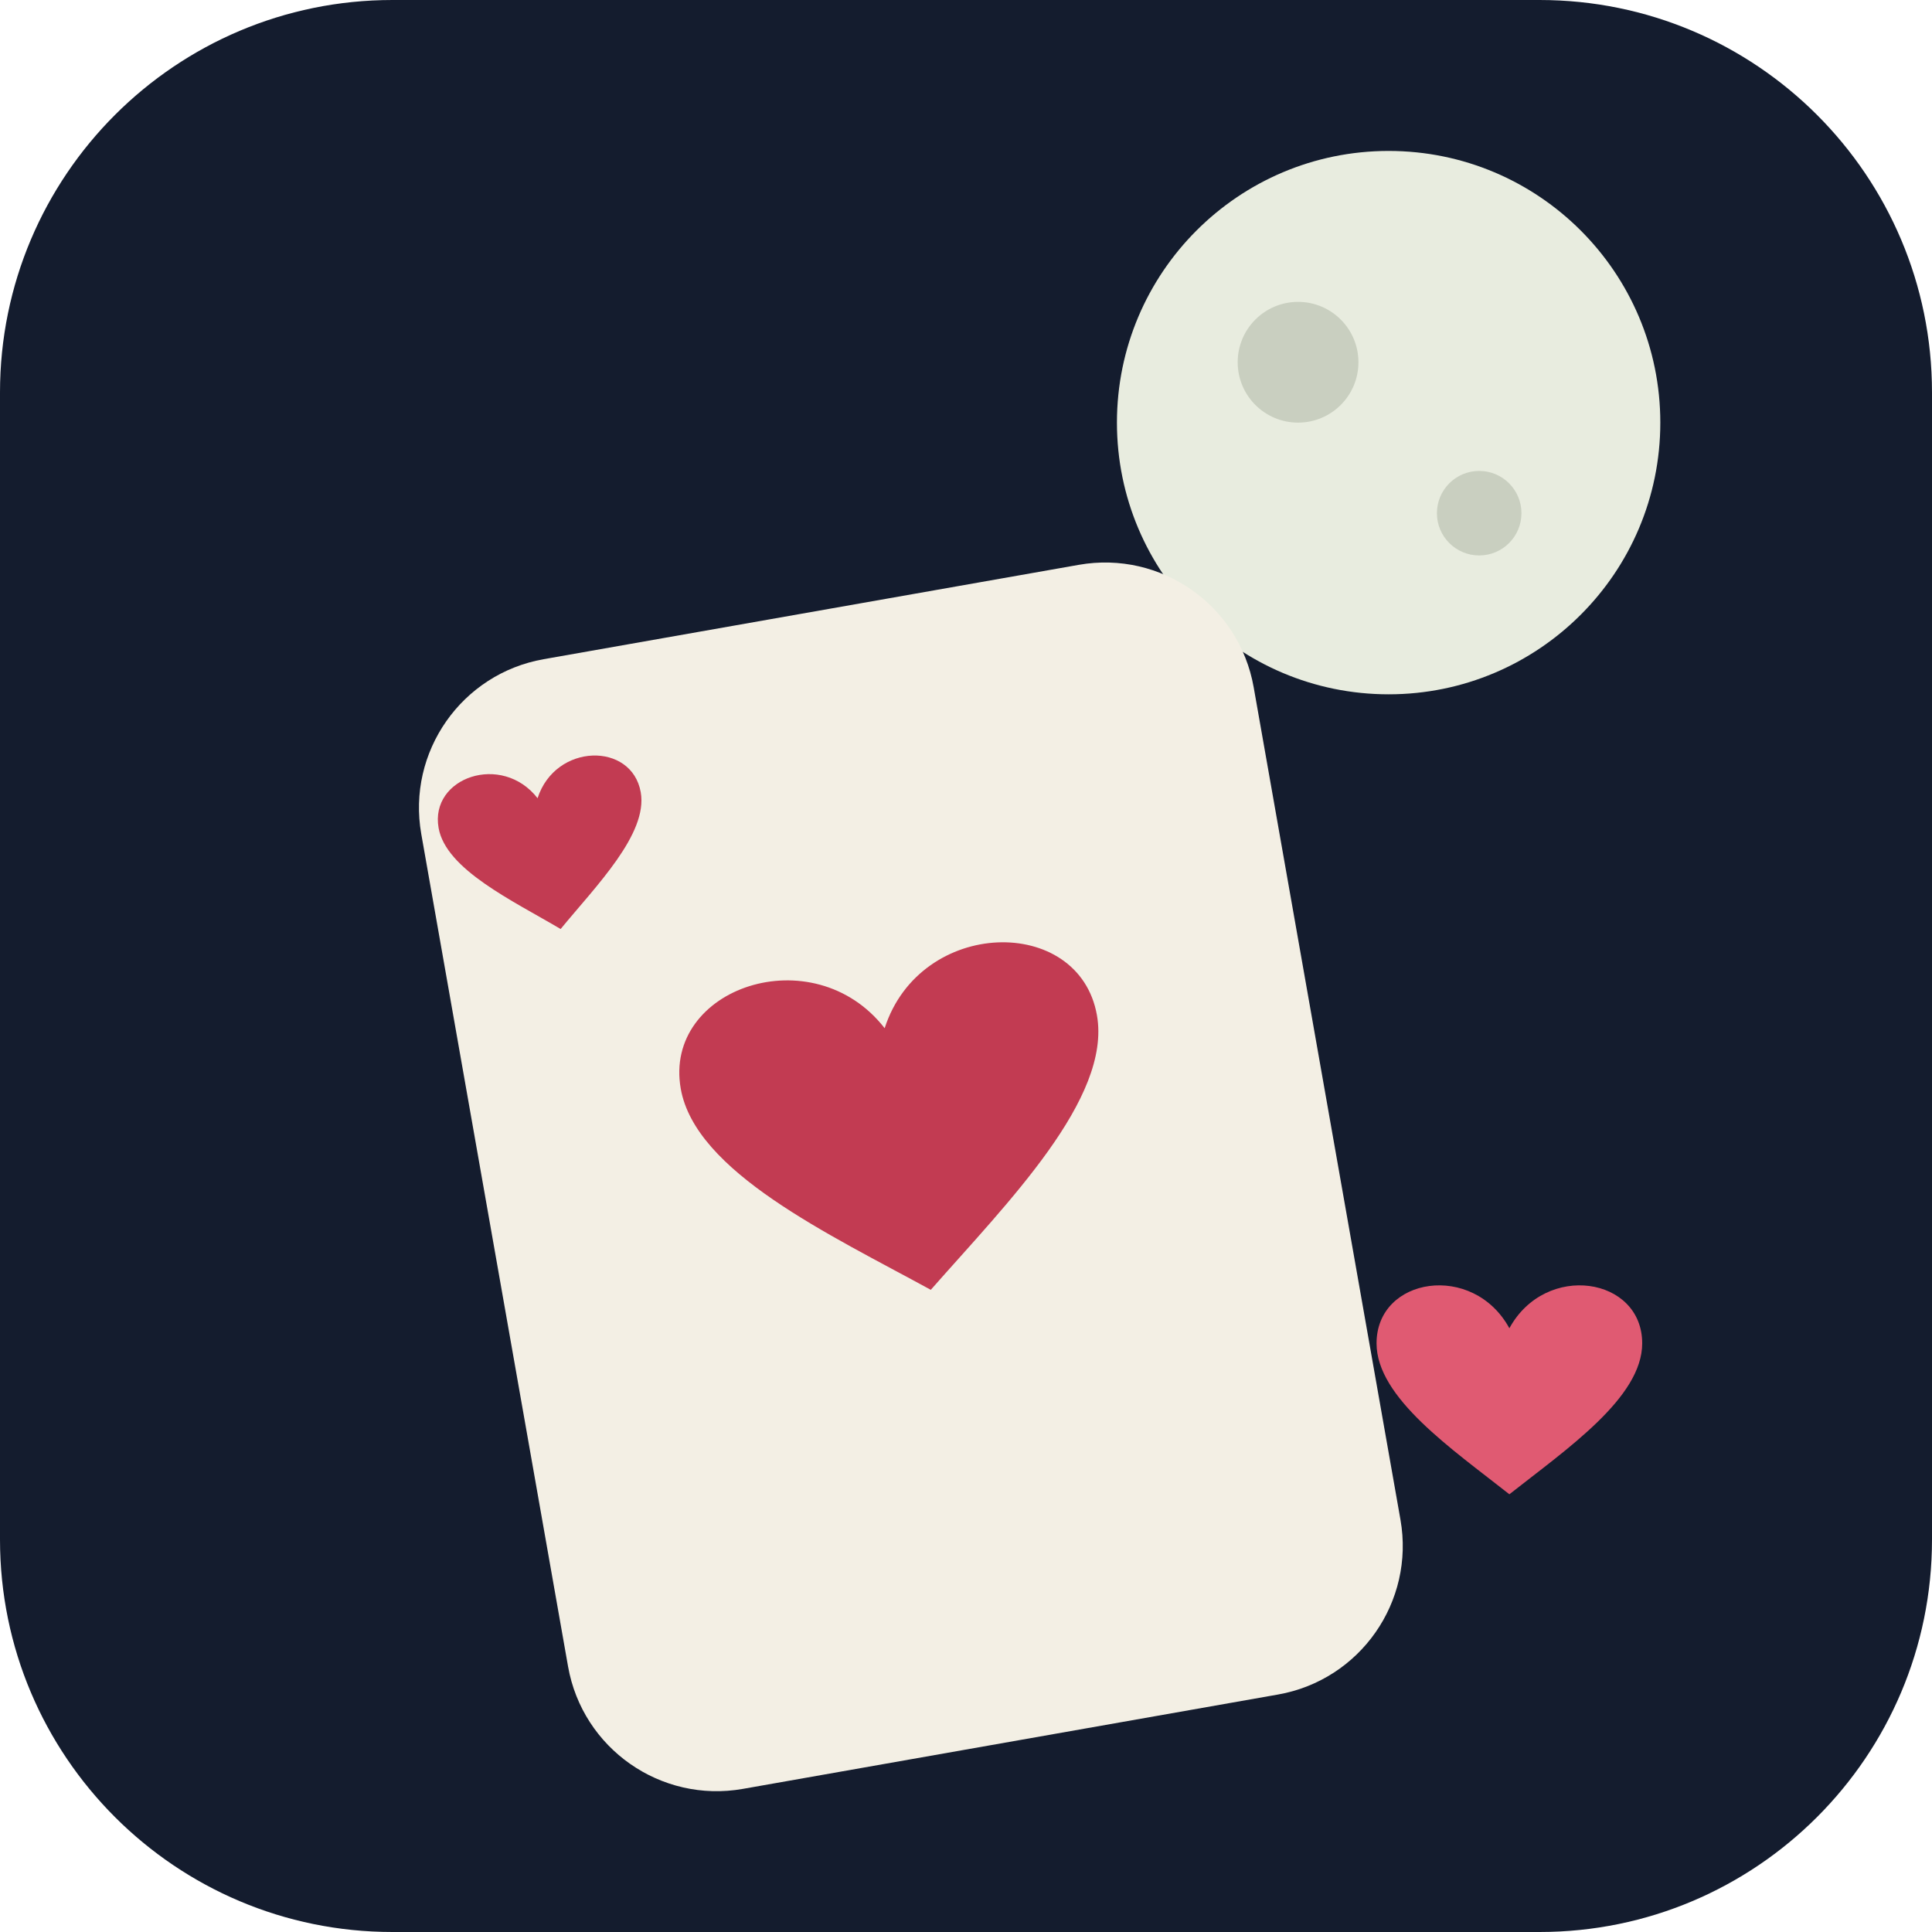
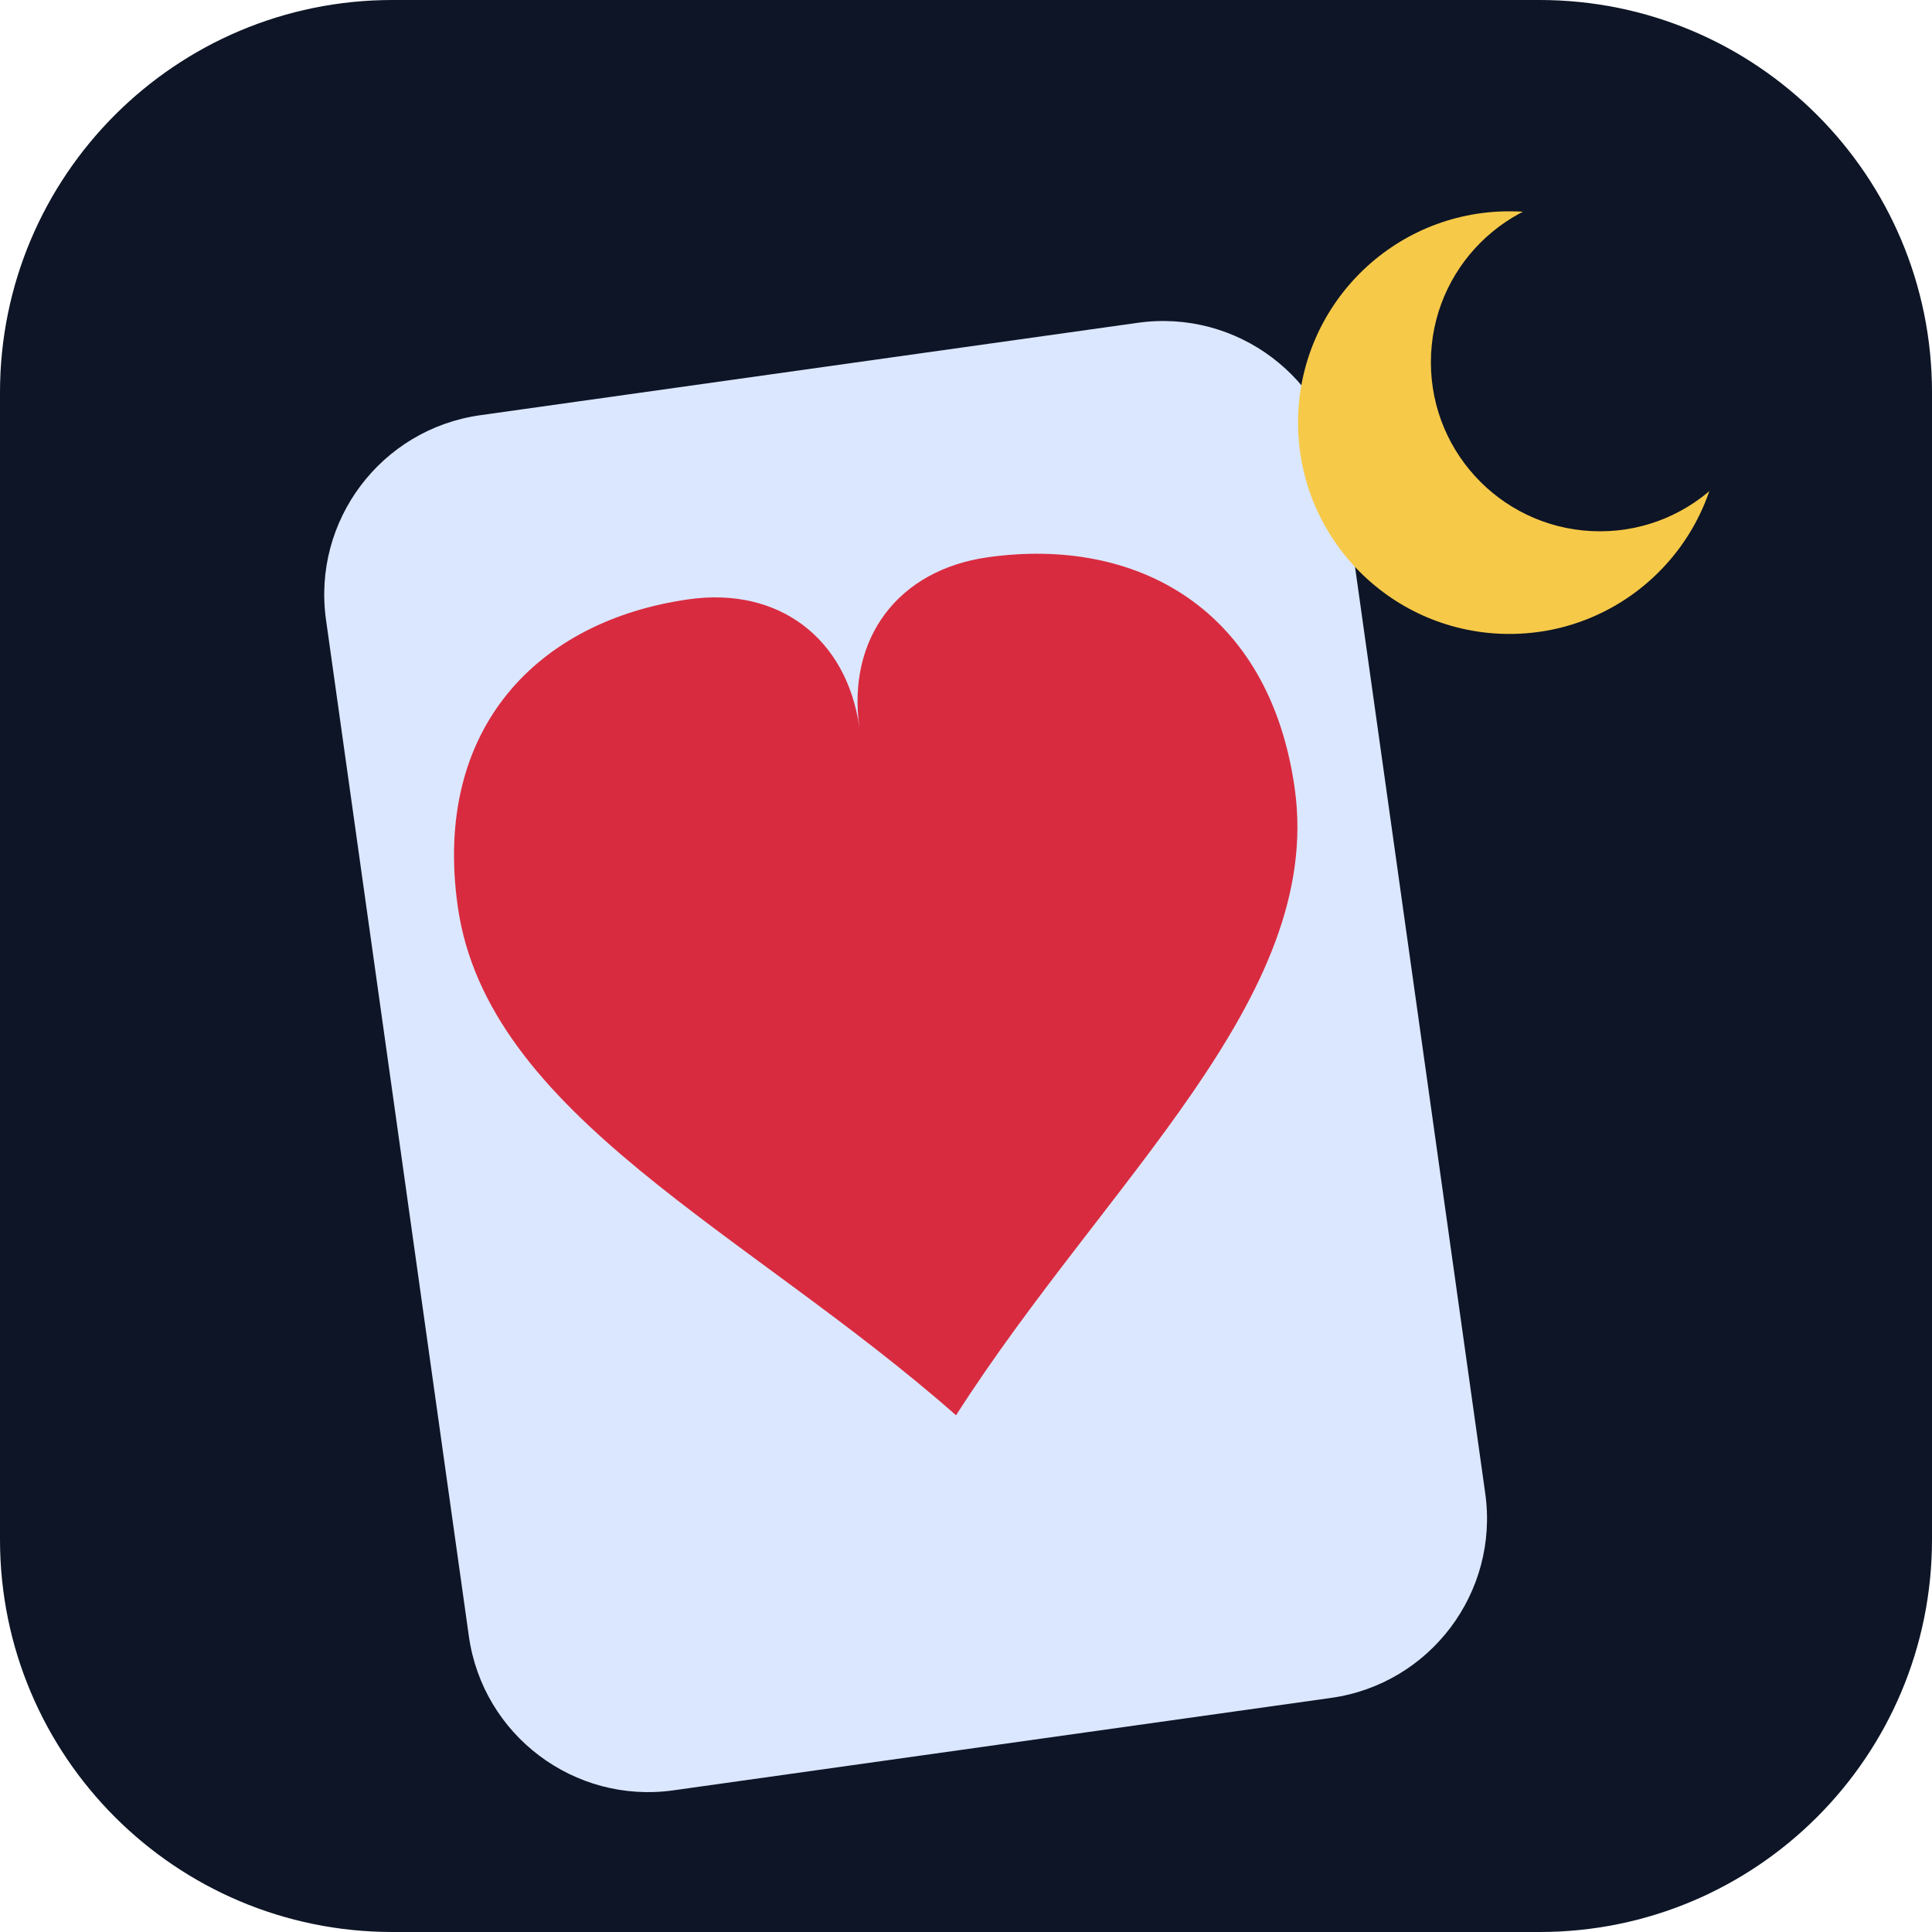
<svg xmlns="http://www.w3.org/2000/svg" viewBox="0 0 64 64">
-   <rect width="64" height="64" rx="13" fill="#141c2e" />
-   <circle cx="46" cy="14" r="9" fill="#e8ecdf" />
-   <circle cx="43" cy="12" r="2" fill="#c9cfc0" />
-   <circle cx="49" cy="17" r="1.4" fill="#c9cfc0" />
-   <g transform="rotate(-10 30 38)">
-     <rect x="16" y="20" width="28" height="38" rx="5" fill="#f3efe4" />
-     <path d="M30 34c-1.8-3.4-7-2.6-7 .8 0 2.8 4 5.6 7 8 3-2.4 7-5.2 7-8 0-3.4-5.2-4.2-7-.8z" fill="#c23b52" />
-     <path d="M20 24.5c-.9-1.7-3.4-1.3-3.4.4 0 1.4 2 2.8 3.4 4 1.4-1.2 3.4-2.6 3.4-4 0-1.7-2.5-2.1-3.4-.4z" fill="#c23b52" />
+   <rect width="64" height="64" rx="13" fill="#0d1526" />
+   <g transform="rotate(-8 30 35)">
+     <rect x="13" y="12" width="34" height="46" rx="6" fill="#dbe7ff" />
+     <path d="M30 47 C24 40 16 35 16 28 C16 22 20 19 25 19 C28 19 30 21 30 24 C30 21 32 19 35 19 C40 19 44 22 44 28 C44 35 36 40 30 47 Z" fill="#d92b3f" />
  </g>
-   <path d="M50 44c-1.2-2.2-4.4-1.7-4.4.5 0 1.8 2.5 3.5 4.4 5 1.9-1.5 4.4-3.2 4.4-5 0-2.2-3.2-2.7-4.4-.5z" fill="#e05a72" />
+   <circle cx="50" cy="14" r="7" fill="#f7c948" />
+   <circle cx="53" cy="12" r="5.6" fill="#0d1526" />
</svg>
